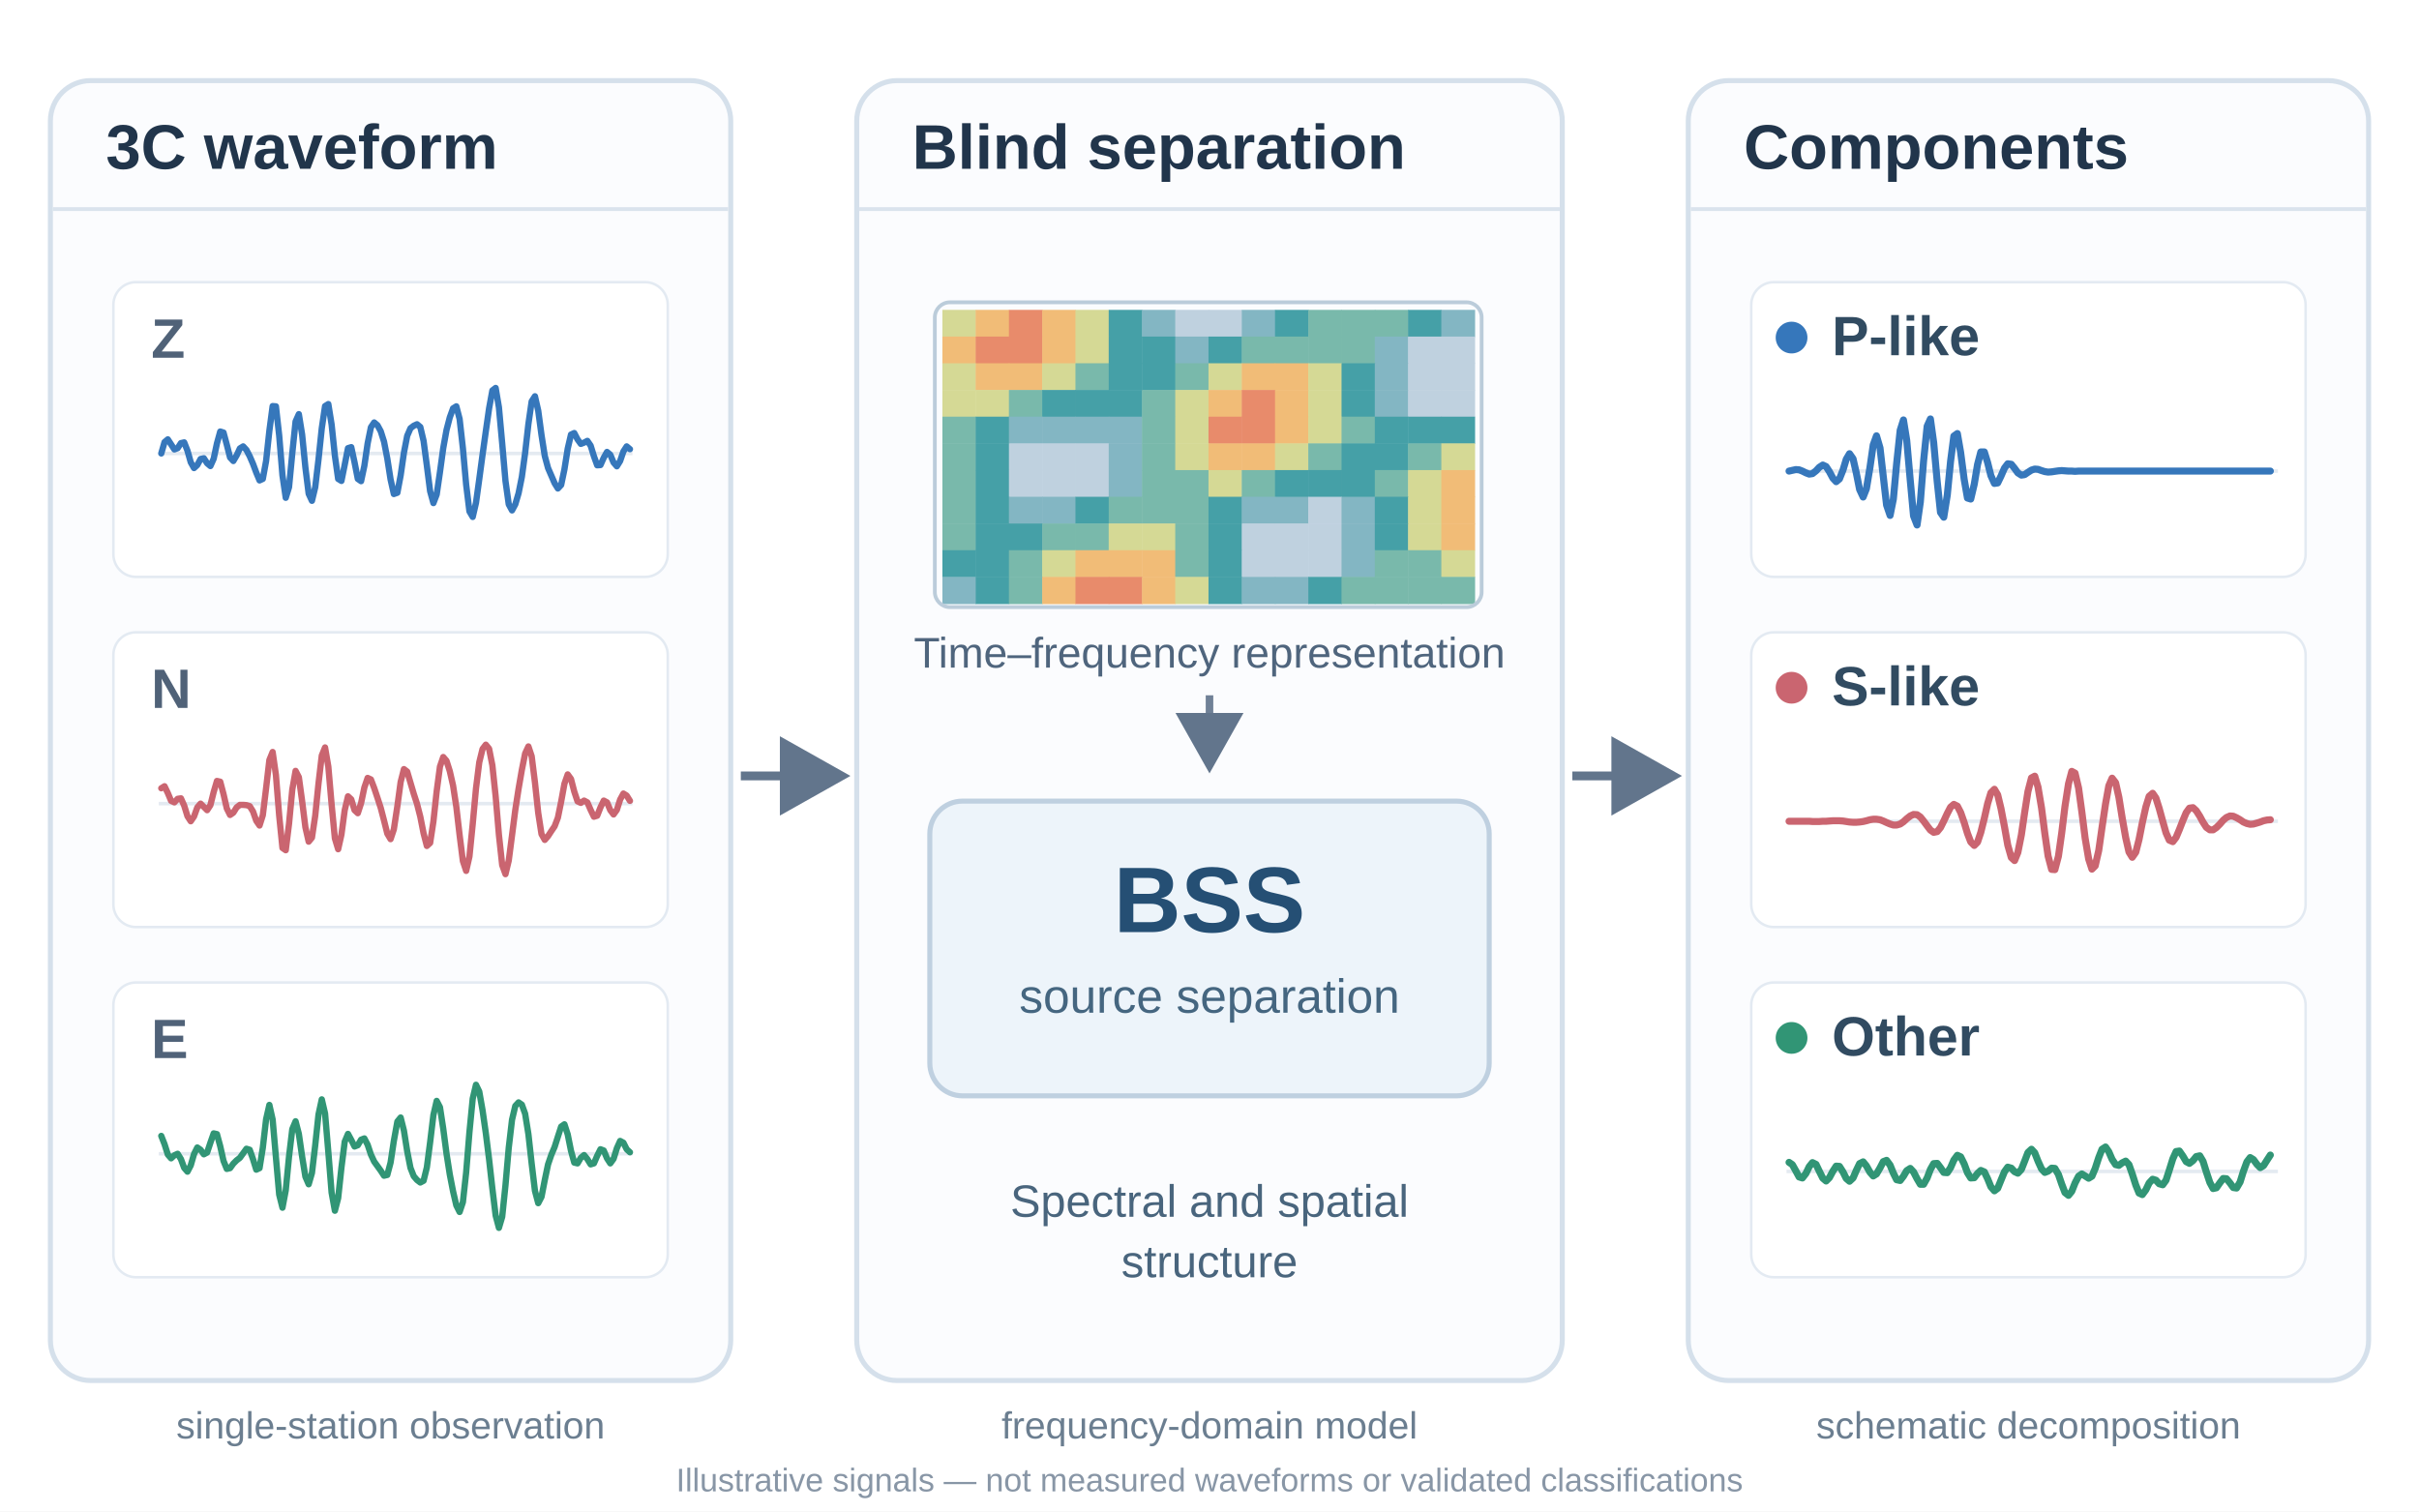
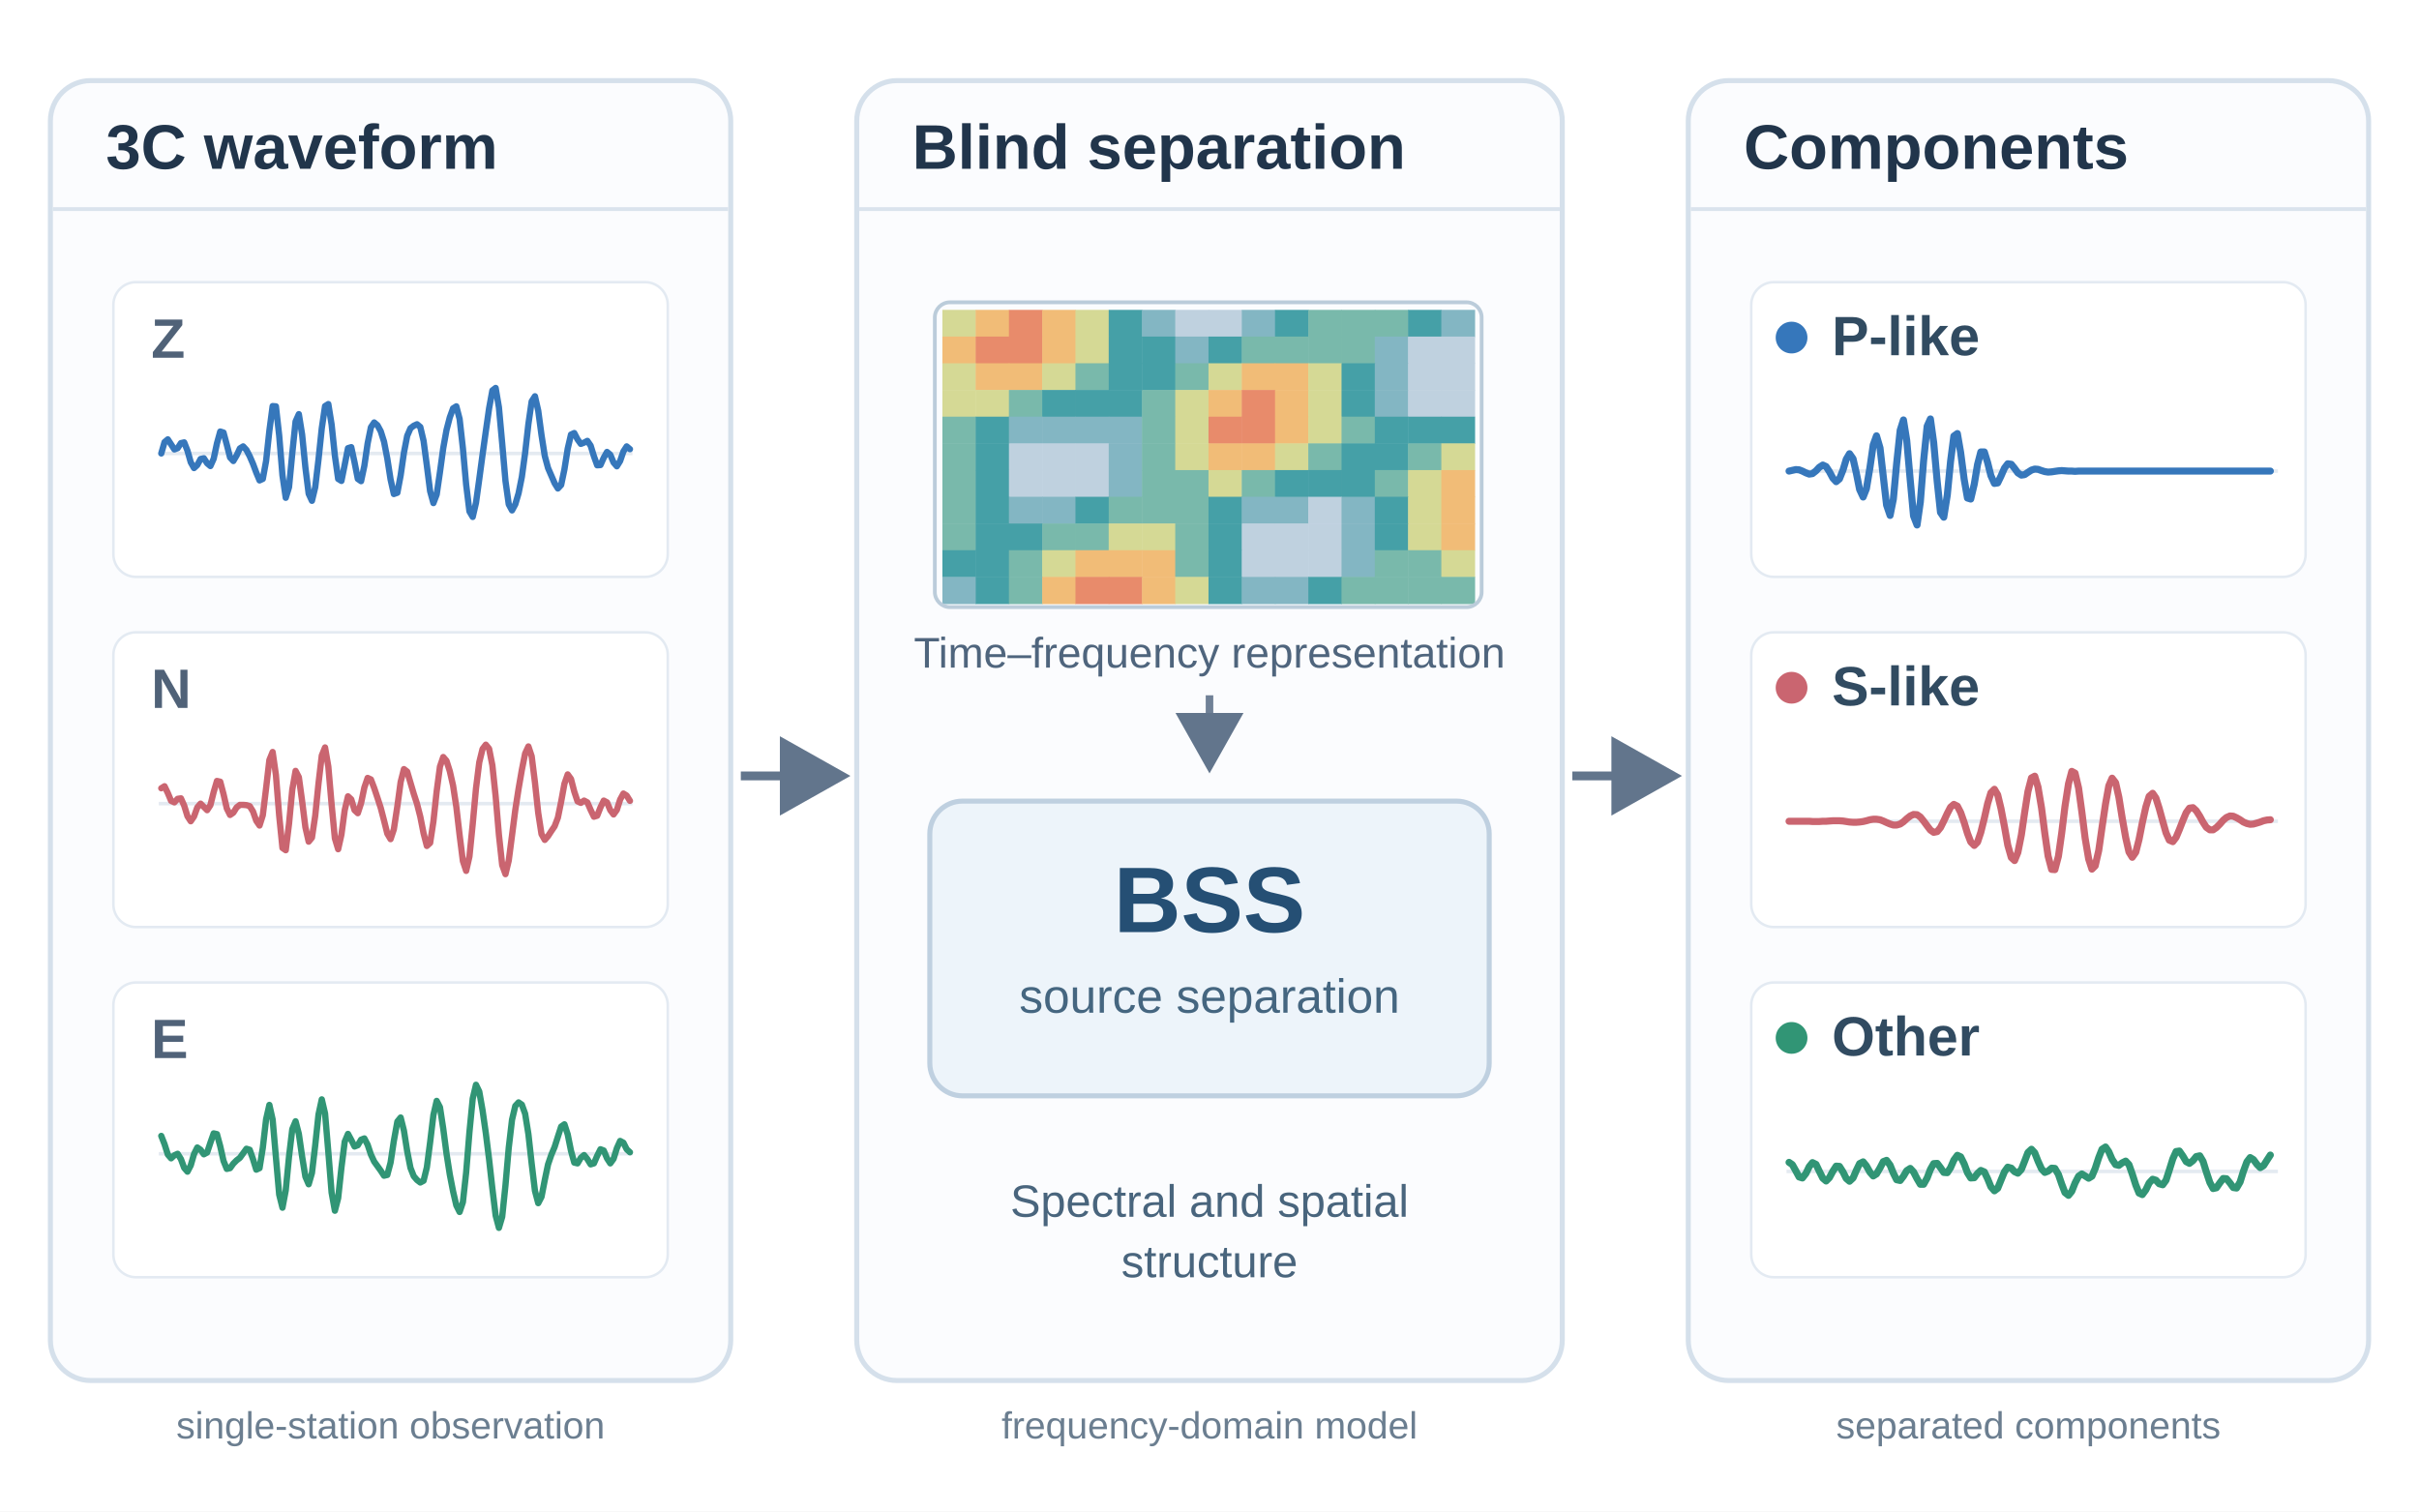
<svg xmlns="http://www.w3.org/2000/svg" width="960" height="600" viewBox="0 0 960 600" role="img" aria-labelledby="figure-title figure-description">
  <defs>
    <marker id="arr" markerWidth="9" markerHeight="9" refX="7" refY="4.5" orient="auto">
      <path d="M0 0 L8 4.5 L0 9 Z" fill="#62758c" />
    </marker>
  </defs>
  <rect width="960" height="600" fill="#fff" />
  <rect x="20" y="32" width="270" height="516" rx="16" fill="#fbfcfe" stroke="#d5e0eb" stroke-width="2" />
  <path d="M21 83 H289" stroke="#dae3ed" stroke-width="1.5" />
  <text x="42" y="67" font-size="25" font-weight="700" fill="#21354b" font-family="Arial, Helvetica, sans-serif">3C waveform</text>
  <text x="155" y="571" font-size="15" text-anchor="middle" fill="#6b7e90" font-family="Arial, Helvetica, sans-serif">single-station observation</text>
  <rect x="340" y="32" width="280" height="516" rx="16" fill="#fbfcfe" stroke="#d5e0eb" stroke-width="2" />
  <path d="M341 83 H619" stroke="#dae3ed" stroke-width="1.5" />
  <text x="362" y="67" font-size="25" font-weight="700" fill="#21354b" font-family="Arial, Helvetica, sans-serif">Blind separation</text>
  <text x="480" y="571" font-size="15" text-anchor="middle" fill="#6b7e90" font-family="Arial, Helvetica, sans-serif">frequency-domain model</text>
  <rect x="670" y="32" width="270" height="516" rx="16" fill="#fbfcfe" stroke="#d5e0eb" stroke-width="2" />
  <path d="M671 83 H939" stroke="#dae3ed" stroke-width="1.5" />
  <text x="692" y="67" font-size="25" font-weight="700" fill="#21354b" font-family="Arial, Helvetica, sans-serif">Components</text>
-   <text x="805" y="571" font-size="15" text-anchor="middle" fill="#6b7e90" font-family="Arial, Helvetica, sans-serif">schematic decomposition</text>
+   <text x="805" y="571" font-size="15" text-anchor="middle" fill="#6b7e90" font-family="Arial, Helvetica, sans-serif">separated components</text>
  <rect x="45" y="112" width="220" height="117" rx="9" fill="#fff" stroke="#e3eaf2" />
  <text x="60" y="142" font-size="22" font-weight="700" fill="#506278" font-family="Arial, Helvetica, sans-serif">Z</text>
  <path d="M63 180 H251" stroke="#e4eaf1" stroke-width="1.4" />
  <path d="M64.0 180.0 L65.3 175.5 L66.6 174.4 L67.9 176.4 L69.2 178.4 L70.5 177.9 L71.8 175.9 L73.1 175.6 L74.4 178.9 L75.7 183.5 L77.0 185.8 L78.3 184.6 L79.6 182.2 L80.9 181.9 L82.2 183.9 L83.5 185.0 L84.8 182.1 L86.1 176.0 L87.4 171.3 L88.7 171.7 L90.0 176.5 L91.3 181.6 L92.6 183.0 L93.9 180.8 L95.2 178.0 L96.5 177.2 L97.8 178.6 L99.1 181.1 L100.4 184.1 L101.7 187.6 L103.0 190.7 L104.3 190.1 L105.6 183.0 L106.9 171.0 L108.2 161.2 L109.5 161.3 L110.8 172.9 L112.1 188.7 L113.4 197.6 L114.7 193.4 L116.0 179.9 L117.3 167.3 L118.6 164.4 L119.9 172.5 L121.2 185.6 L122.5 196.0 L123.8 198.8 L125.1 193.4 L126.4 182.4 L127.7 170.0 L129.0 161.2 L130.3 160.4 L131.6 168.5 L132.9 180.9 L134.2 190.1 L135.5 190.9 L136.8 184.5 L138.1 177.9 L139.4 177.5 L140.7 183.5 L142.0 190.1 L143.3 191.0 L144.6 184.9 L145.9 176.0 L147.2 169.6 L148.5 167.7 L149.8 168.8 L151.1 171.2 L152.4 175.3 L153.7 182.0 L155.0 190.3 L156.3 196.1 L157.7 195.6 L159.0 188.7 L160.3 179.7 L161.6 173.0 L162.9 170.0 L164.2 169.0 L165.5 168.4 L166.8 169.5 L168.1 175.0 L169.4 184.8 L170.7 195.0 L172.0 199.7 L173.3 196.3 L174.6 187.4 L175.9 177.9 L177.2 170.7 L178.5 165.7 L179.8 162.1 L181.1 161.3 L182.4 166.3 L183.7 177.9 L185.0 192.4 L186.3 203.0 L187.6 205.2 L188.9 199.6 L190.2 190.2 L191.5 180.5 L192.8 171.2 L194.1 162.1 L195.4 155.0 L196.7 154.0 L198.0 161.7 L199.3 176.0 L200.6 190.9 L201.9 200.2 L203.2 202.6 L204.5 200.2 L205.8 195.8 L207.1 189.3 L208.4 179.8 L209.7 168.3 L211.0 159.3 L212.3 157.3 L213.6 163.0 L214.9 172.7 L216.2 181.0 L217.5 185.8 L218.8 188.8 L220.1 191.8 L221.4 193.9 L222.7 192.5 L224.0 186.3 L225.3 178.1 L226.6 172.5 L227.9 171.9 L229.2 174.4 L230.5 176.2 L231.8 175.7 L233.1 175.0 L234.4 176.9 L235.7 181.1 L237.0 184.7 L238.3 184.6 L239.6 181.7 L240.9 179.4 L242.2 180.5 L243.5 183.6 L244.8 185.1 L246.1 183.0 L247.4 179.2 L248.7 177.2 L250.0 178.3" fill="none" stroke="#3677bb" stroke-width="2.5" stroke-linejoin="round" stroke-linecap="round" />
  <rect x="45" y="251" width="220" height="117" rx="9" fill="#fff" stroke="#e3eaf2" />
  <text x="60" y="281" font-size="22" font-weight="700" fill="#506278" font-family="Arial, Helvetica, sans-serif">N</text>
  <path d="M63 319 H251" stroke="#e4eaf1" stroke-width="1.4" />
  <path d="M64.0 312.9 L65.3 312.1 L66.6 314.8 L67.9 317.9 L69.2 318.5 L70.5 317.1 L71.8 316.9 L73.1 319.8 L74.4 324.0 L75.7 326.0 L77.0 324.1 L78.3 320.5 L79.6 319.0 L80.9 320.3 L82.2 321.6 L83.5 319.6 L84.8 314.4 L86.1 310.0 L87.4 310.3 L88.7 315.2 L90.0 320.9 L91.3 323.5 L92.6 322.6 L93.9 320.5 L95.2 319.5 L96.5 319.5 L97.8 319.6 L99.1 320.0 L100.4 322.1 L101.7 325.8 L103.0 327.7 L104.3 323.6 L105.6 312.9 L106.9 301.7 L108.2 298.5 L109.5 307.6 L110.8 323.8 L112.1 336.6 L113.4 337.5 L114.7 327.0 L116.0 313.4 L117.3 306.0 L118.6 308.5 L119.9 318.0 L121.2 328.4 L122.5 334.1 L123.8 332.5 L125.1 323.8 L126.4 311.0 L127.7 299.9 L129.0 296.7 L130.3 304.3 L131.6 319.3 L132.9 332.8 L134.2 337.1 L135.5 331.3 L136.8 321.6 L138.1 316.1 L139.4 317.3 L140.7 321.6 L142.0 322.8 L143.3 318.8 L144.6 312.6 L145.9 308.8 L147.2 309.4 L148.5 312.8 L149.8 316.7 L151.1 320.7 L152.4 325.7 L153.7 330.9 L155.0 333.1 L156.3 329.2 L157.7 320.0 L159.0 310.4 L160.3 305.3 L161.6 306.3 L162.9 310.7 L164.2 315.1 L165.5 319.1 L166.8 324.2 L168.1 330.8 L169.4 335.8 L170.7 334.6 L172.0 326.1 L173.3 314.1 L174.6 304.3 L175.9 300.5 L177.2 302.0 L178.5 306.1 L179.8 311.8 L181.1 320.3 L182.4 331.5 L183.7 341.8 L185.0 345.7 L186.3 340.0 L187.6 327.1 L188.9 313.0 L190.2 302.6 L191.5 297.3 L192.8 295.6 L194.1 297.2 L195.4 303.8 L196.7 316.1 L198.0 331.4 L199.3 343.4 L200.6 347.0 L201.9 341.6 L203.2 331.6 L204.5 321.5 L205.8 313.1 L207.1 305.6 L208.4 299.1 L209.7 296.3 L211.0 300.2 L212.3 310.6 L213.6 322.7 L214.9 331.1 L216.2 333.4 L217.5 331.9 L218.8 329.9 L220.1 328.0 L221.4 324.6 L222.7 318.2 L224.0 311.1 L225.3 307.4 L226.6 309.2 L227.9 314.2 L229.2 318.1 L230.5 318.7 L231.8 317.8 L233.1 318.5 L234.4 321.5 L235.7 324.2 L237.0 323.8 L238.3 320.5 L239.6 317.8 L240.9 318.5 L242.2 321.6 L243.5 323.3 L244.8 321.5 L246.1 317.4 L247.4 315.0 L248.7 315.8 L250.0 317.9" fill="none" stroke="#ca6570" stroke-width="2.5" stroke-linejoin="round" stroke-linecap="round" />
  <rect x="45" y="390" width="220" height="117" rx="9" fill="#fff" stroke="#e3eaf2" />
  <text x="60" y="420" font-size="22" font-weight="700" fill="#506278" font-family="Arial, Helvetica, sans-serif">E</text>
  <path d="M63 458 H251" stroke="#e4eaf1" stroke-width="1.4" />
  <path d="M64.0 450.9 L65.3 454.2 L66.6 458.3 L67.9 459.8 L69.2 458.6 L70.5 458.0 L71.8 460.1 L73.1 463.6 L74.4 465.1 L75.7 462.6 L77.0 458.1 L78.3 455.5 L79.6 456.4 L80.9 458.2 L82.2 457.5 L83.5 453.6 L84.8 449.9 L86.1 450.2 L87.4 455.0 L88.7 460.8 L90.0 464.0 L91.3 463.7 L92.6 461.9 L93.9 460.6 L95.2 459.6 L96.5 457.8 L97.8 456.0 L99.1 456.4 L100.4 460.1 L101.7 464.3 L103.0 463.7 L104.3 455.6 L105.6 444.3 L106.9 438.6 L108.2 444.4 L109.5 459.4 L110.8 474.2 L112.1 479.4 L113.4 472.5 L114.7 459.1 L116.0 448.2 L117.3 445.1 L118.6 450.1 L119.9 459.1 L121.2 467.1 L122.5 470.1 L123.8 465.6 L125.1 454.6 L126.4 442.4 L127.7 436.4 L129.0 442.0 L130.3 457.3 L131.6 473.4 L132.9 480.6 L134.2 475.6 L135.5 463.5 L136.8 453.2 L138.1 450.1 L139.4 452.5 L140.7 455.1 L142.0 454.6 L143.3 452.4 L144.6 451.9 L145.9 454.4 L147.2 458.3 L148.5 461.1 L149.8 462.9 L151.1 464.7 L152.4 466.7 L153.7 466.4 L155.0 461.5 L156.3 452.9 L157.7 445.2 L159.0 443.6 L160.3 448.8 L161.6 457.0 L162.9 463.6 L164.2 466.9 L165.5 468.4 L166.8 469.4 L168.1 468.7 L169.4 463.4 L170.7 453.4 L172.0 442.6 L173.3 437.0 L174.6 439.5 L175.9 448.0 L177.2 457.9 L178.5 466.2 L179.8 472.9 L181.1 478.5 L182.4 481.1 L183.7 477.2 L185.0 465.4 L186.3 449.4 L187.6 436.1 L188.9 430.6 L190.2 433.3 L191.5 440.7 L192.8 449.8 L194.1 460.2 L195.4 471.8 L196.7 482.5 L198.0 487.4 L199.3 483.0 L200.6 470.5 L201.9 455.6 L203.2 444.5 L204.5 439.0 L205.8 437.6 L207.1 438.5 L208.4 442.1 L209.7 450.2 L211.0 461.9 L212.3 472.7 L213.6 477.6 L214.9 475.1 L216.2 468.4 L217.5 462.2 L218.8 458.4 L220.1 455.3 L221.4 451.2 L222.7 447.2 L224.0 446.3 L225.3 450.3 L226.6 456.8 L227.9 461.5 L229.2 461.8 L230.5 459.6 L231.8 458.5 L233.1 460.1 L234.4 462.2 L235.7 461.8 L237.0 458.8 L238.3 456.2 L239.6 456.7 L240.9 459.8 L242.2 461.8 L243.5 460.0 L244.8 455.8 L246.1 452.9 L247.4 453.6 L248.7 456.2 L250.0 457.4" fill="none" stroke="#319575" stroke-width="2.5" stroke-linejoin="round" stroke-linecap="round" />
  <rect x="374" y="123" width="13.4" height="10.8" fill="#d5d995" />
  <rect x="387.2" y="123" width="13.4" height="10.8" fill="#f1bc77" />
  <rect x="400.4" y="123" width="13.4" height="10.8" fill="#e88b6b" />
  <rect x="413.6" y="123" width="13.4" height="10.8" fill="#f1bc77" />
  <rect x="426.8" y="123" width="13.4" height="10.8" fill="#d5d995" />
  <rect x="440" y="123" width="13.4" height="10.8" fill="#45a0a7" />
  <rect x="453.2" y="123" width="13.4" height="10.8" fill="#83b6c3" />
  <rect x="466.4" y="123" width="13.4" height="10.8" fill="#bfd1df" />
  <rect x="479.6" y="123" width="13.4" height="10.8" fill="#bfd1df" />
  <rect x="492.8" y="123" width="13.4" height="10.8" fill="#83b6c3" />
  <rect x="506" y="123" width="13.4" height="10.8" fill="#45a0a7" />
  <rect x="519.2" y="123" width="13.4" height="10.8" fill="#79b9ab" />
  <rect x="532.4" y="123" width="13.4" height="10.8" fill="#79b9ab" />
  <rect x="545.6" y="123" width="13.4" height="10.8" fill="#79b9ab" />
  <rect x="558.8" y="123" width="13.4" height="10.8" fill="#45a0a7" />
  <rect x="572" y="123" width="13.4" height="10.8" fill="#83b6c3" />
  <rect x="374" y="133.6" width="13.4" height="10.8" fill="#f1bc77" />
  <rect x="387.2" y="133.6" width="13.4" height="10.8" fill="#e88b6b" />
  <rect x="400.4" y="133.6" width="13.4" height="10.8" fill="#e88b6b" />
  <rect x="413.6" y="133.6" width="13.4" height="10.8" fill="#f1bc77" />
  <rect x="426.8" y="133.6" width="13.4" height="10.8" fill="#d5d995" />
  <rect x="440" y="133.6" width="13.4" height="10.8" fill="#45a0a7" />
  <rect x="453.2" y="133.6" width="13.4" height="10.8" fill="#45a0a7" />
  <rect x="466.4" y="133.6" width="13.4" height="10.8" fill="#83b6c3" />
  <rect x="479.6" y="133.6" width="13.4" height="10.8" fill="#45a0a7" />
  <rect x="492.8" y="133.6" width="13.4" height="10.8" fill="#79b9ab" />
  <rect x="506" y="133.6" width="13.4" height="10.8" fill="#79b9ab" />
  <rect x="519.2" y="133.6" width="13.4" height="10.8" fill="#79b9ab" />
  <rect x="532.4" y="133.6" width="13.4" height="10.8" fill="#79b9ab" />
  <rect x="545.6" y="133.6" width="13.4" height="10.8" fill="#83b6c3" />
  <rect x="558.8" y="133.6" width="13.4" height="10.8" fill="#bfd1df" />
  <rect x="572" y="133.6" width="13.4" height="10.8" fill="#bfd1df" />
  <rect x="374" y="144.2" width="13.4" height="10.8" fill="#d5d995" />
  <rect x="387.2" y="144.2" width="13.4" height="10.8" fill="#f1bc77" />
  <rect x="400.4" y="144.2" width="13.4" height="10.8" fill="#f1bc77" />
  <rect x="413.6" y="144.2" width="13.4" height="10.8" fill="#d5d995" />
  <rect x="426.8" y="144.2" width="13.4" height="10.8" fill="#79b9ab" />
  <rect x="440" y="144.2" width="13.4" height="10.8" fill="#45a0a7" />
  <rect x="453.2" y="144.2" width="13.4" height="10.8" fill="#45a0a7" />
  <rect x="466.4" y="144.2" width="13.4" height="10.8" fill="#79b9ab" />
  <rect x="479.6" y="144.2" width="13.4" height="10.8" fill="#d5d995" />
  <rect x="492.8" y="144.2" width="13.4" height="10.8" fill="#f1bc77" />
  <rect x="506" y="144.2" width="13.4" height="10.8" fill="#f1bc77" />
  <rect x="519.2" y="144.2" width="13.4" height="10.8" fill="#d5d995" />
  <rect x="532.4" y="144.2" width="13.4" height="10.8" fill="#45a0a7" />
  <rect x="545.6" y="144.2" width="13.4" height="10.8" fill="#83b6c3" />
  <rect x="558.8" y="144.2" width="13.4" height="10.8" fill="#bfd1df" />
  <rect x="572" y="144.2" width="13.4" height="10.8" fill="#bfd1df" />
  <rect x="374" y="154.8" width="13.4" height="10.8" fill="#d5d995" />
  <rect x="387.2" y="154.8" width="13.4" height="10.8" fill="#d5d995" />
  <rect x="400.4" y="154.8" width="13.4" height="10.8" fill="#79b9ab" />
  <rect x="413.6" y="154.8" width="13.4" height="10.8" fill="#45a0a7" />
  <rect x="426.8" y="154.8" width="13.4" height="10.8" fill="#45a0a7" />
  <rect x="440" y="154.8" width="13.4" height="10.8" fill="#45a0a7" />
  <rect x="453.2" y="154.8" width="13.4" height="10.8" fill="#79b9ab" />
  <rect x="466.4" y="154.8" width="13.4" height="10.8" fill="#d5d995" />
  <rect x="479.6" y="154.8" width="13.4" height="10.8" fill="#f1bc77" />
  <rect x="492.8" y="154.8" width="13.4" height="10.8" fill="#e88b6b" />
  <rect x="506" y="154.8" width="13.4" height="10.8" fill="#f1bc77" />
  <rect x="519.2" y="154.8" width="13.4" height="10.8" fill="#d5d995" />
  <rect x="532.4" y="154.8" width="13.4" height="10.8" fill="#45a0a7" />
  <rect x="545.6" y="154.8" width="13.4" height="10.8" fill="#83b6c3" />
  <rect x="558.8" y="154.8" width="13.4" height="10.8" fill="#bfd1df" />
  <rect x="572" y="154.8" width="13.4" height="10.8" fill="#bfd1df" />
  <rect x="374" y="165.4" width="13.4" height="10.8" fill="#79b9ab" />
  <rect x="387.2" y="165.4" width="13.4" height="10.8" fill="#45a0a7" />
  <rect x="400.4" y="165.4" width="13.4" height="10.8" fill="#83b6c3" />
  <rect x="413.6" y="165.4" width="13.4" height="10.8" fill="#83b6c3" />
  <rect x="426.8" y="165.4" width="13.4" height="10.8" fill="#83b6c3" />
  <rect x="440" y="165.4" width="13.4" height="10.8" fill="#83b6c3" />
  <rect x="453.2" y="165.4" width="13.4" height="10.8" fill="#79b9ab" />
  <rect x="466.4" y="165.4" width="13.4" height="10.8" fill="#d5d995" />
  <rect x="479.6" y="165.4" width="13.4" height="10.8" fill="#e88b6b" />
  <rect x="492.8" y="165.4" width="13.4" height="10.8" fill="#e88b6b" />
  <rect x="506" y="165.4" width="13.4" height="10.8" fill="#f1bc77" />
  <rect x="519.2" y="165.4" width="13.4" height="10.8" fill="#d5d995" />
  <rect x="532.4" y="165.4" width="13.4" height="10.8" fill="#79b9ab" />
  <rect x="545.6" y="165.4" width="13.4" height="10.8" fill="#45a0a7" />
  <rect x="558.8" y="165.4" width="13.4" height="10.8" fill="#45a0a7" />
  <rect x="572" y="165.4" width="13.4" height="10.8" fill="#45a0a7" />
  <rect x="374" y="176" width="13.4" height="10.8" fill="#79b9ab" />
  <rect x="387.2" y="176" width="13.4" height="10.8" fill="#45a0a7" />
  <rect x="400.4" y="176" width="13.4" height="10.8" fill="#bfd1df" />
  <rect x="413.6" y="176" width="13.4" height="10.8" fill="#bfd1df" />
  <rect x="426.8" y="176" width="13.4" height="10.8" fill="#bfd1df" />
  <rect x="440" y="176" width="13.4" height="10.8" fill="#83b6c3" />
  <rect x="453.2" y="176" width="13.4" height="10.8" fill="#79b9ab" />
  <rect x="466.4" y="176" width="13.4" height="10.8" fill="#d5d995" />
  <rect x="479.6" y="176" width="13.4" height="10.8" fill="#f1bc77" />
  <rect x="492.8" y="176" width="13.4" height="10.8" fill="#f1bc77" />
  <rect x="506" y="176" width="13.4" height="10.8" fill="#d5d995" />
  <rect x="519.2" y="176" width="13.4" height="10.8" fill="#79b9ab" />
  <rect x="532.4" y="176" width="13.4" height="10.8" fill="#45a0a7" />
  <rect x="545.6" y="176" width="13.4" height="10.8" fill="#45a0a7" />
  <rect x="558.8" y="176" width="13.4" height="10.8" fill="#79b9ab" />
  <rect x="572" y="176" width="13.4" height="10.8" fill="#d5d995" />
  <rect x="374" y="186.6" width="13.4" height="10.8" fill="#79b9ab" />
  <rect x="387.2" y="186.6" width="13.4" height="10.8" fill="#45a0a7" />
  <rect x="400.4" y="186.6" width="13.4" height="10.8" fill="#bfd1df" />
  <rect x="413.6" y="186.6" width="13.4" height="10.8" fill="#bfd1df" />
  <rect x="426.8" y="186.6" width="13.4" height="10.8" fill="#bfd1df" />
  <rect x="440" y="186.6" width="13.4" height="10.8" fill="#83b6c3" />
  <rect x="453.2" y="186.6" width="13.4" height="10.8" fill="#79b9ab" />
  <rect x="466.4" y="186.6" width="13.4" height="10.8" fill="#79b9ab" />
  <rect x="479.6" y="186.6" width="13.4" height="10.8" fill="#d5d995" />
  <rect x="492.8" y="186.6" width="13.4" height="10.8" fill="#79b9ab" />
  <rect x="506" y="186.6" width="13.4" height="10.8" fill="#45a0a7" />
  <rect x="519.2" y="186.6" width="13.4" height="10.8" fill="#45a0a7" />
  <rect x="532.4" y="186.6" width="13.4" height="10.8" fill="#45a0a7" />
  <rect x="545.6" y="186.6" width="13.4" height="10.8" fill="#79b9ab" />
  <rect x="558.8" y="186.6" width="13.4" height="10.8" fill="#d5d995" />
  <rect x="572" y="186.6" width="13.4" height="10.8" fill="#f1bc77" />
  <rect x="374" y="197.2" width="13.4" height="10.8" fill="#79b9ab" />
  <rect x="387.2" y="197.2" width="13.4" height="10.8" fill="#45a0a7" />
  <rect x="400.4" y="197.2" width="13.4" height="10.8" fill="#83b6c3" />
  <rect x="413.6" y="197.2" width="13.4" height="10.8" fill="#83b6c3" />
  <rect x="426.8" y="197.2" width="13.4" height="10.8" fill="#45a0a7" />
  <rect x="440" y="197.2" width="13.4" height="10.8" fill="#79b9ab" />
  <rect x="453.2" y="197.2" width="13.4" height="10.8" fill="#79b9ab" />
  <rect x="466.4" y="197.2" width="13.4" height="10.8" fill="#79b9ab" />
  <rect x="479.6" y="197.2" width="13.4" height="10.8" fill="#45a0a7" />
  <rect x="492.8" y="197.2" width="13.4" height="10.8" fill="#83b6c3" />
  <rect x="506" y="197.2" width="13.4" height="10.8" fill="#83b6c3" />
  <rect x="519.2" y="197.2" width="13.4" height="10.8" fill="#bfd1df" />
  <rect x="532.4" y="197.2" width="13.4" height="10.8" fill="#83b6c3" />
  <rect x="545.6" y="197.2" width="13.4" height="10.8" fill="#45a0a7" />
  <rect x="558.8" y="197.2" width="13.4" height="10.8" fill="#d5d995" />
  <rect x="572" y="197.2" width="13.4" height="10.8" fill="#f1bc77" />
  <rect x="374" y="207.8" width="13.4" height="10.8" fill="#79b9ab" />
  <rect x="387.2" y="207.8" width="13.4" height="10.8" fill="#45a0a7" />
  <rect x="400.4" y="207.8" width="13.4" height="10.8" fill="#45a0a7" />
  <rect x="413.6" y="207.8" width="13.4" height="10.8" fill="#79b9ab" />
  <rect x="426.8" y="207.8" width="13.4" height="10.8" fill="#79b9ab" />
  <rect x="440" y="207.8" width="13.4" height="10.8" fill="#d5d995" />
  <rect x="453.2" y="207.8" width="13.4" height="10.8" fill="#d5d995" />
  <rect x="466.4" y="207.8" width="13.4" height="10.8" fill="#79b9ab" />
  <rect x="479.6" y="207.8" width="13.4" height="10.8" fill="#45a0a7" />
  <rect x="492.8" y="207.8" width="13.4" height="10.8" fill="#bfd1df" />
  <rect x="506" y="207.8" width="13.4" height="10.8" fill="#bfd1df" />
  <rect x="519.2" y="207.8" width="13.4" height="10.8" fill="#bfd1df" />
  <rect x="532.4" y="207.8" width="13.4" height="10.8" fill="#83b6c3" />
  <rect x="545.6" y="207.8" width="13.4" height="10.8" fill="#45a0a7" />
  <rect x="558.8" y="207.8" width="13.4" height="10.8" fill="#d5d995" />
  <rect x="572" y="207.8" width="13.4" height="10.8" fill="#f1bc77" />
  <rect x="374" y="218.4" width="13.4" height="10.8" fill="#45a0a7" />
  <rect x="387.2" y="218.4" width="13.4" height="10.8" fill="#45a0a7" />
  <rect x="400.4" y="218.4" width="13.4" height="10.8" fill="#79b9ab" />
  <rect x="413.6" y="218.4" width="13.4" height="10.8" fill="#d5d995" />
  <rect x="426.8" y="218.4" width="13.4" height="10.8" fill="#f1bc77" />
  <rect x="440" y="218.4" width="13.4" height="10.8" fill="#f1bc77" />
  <rect x="453.2" y="218.4" width="13.4" height="10.8" fill="#f1bc77" />
  <rect x="466.4" y="218.4" width="13.4" height="10.8" fill="#79b9ab" />
  <rect x="479.6" y="218.4" width="13.4" height="10.8" fill="#45a0a7" />
  <rect x="492.8" y="218.4" width="13.4" height="10.8" fill="#bfd1df" />
  <rect x="506" y="218.4" width="13.4" height="10.8" fill="#bfd1df" />
  <rect x="519.2" y="218.4" width="13.4" height="10.8" fill="#bfd1df" />
  <rect x="532.4" y="218.4" width="13.4" height="10.8" fill="#83b6c3" />
  <rect x="545.6" y="218.4" width="13.4" height="10.8" fill="#79b9ab" />
  <rect x="558.8" y="218.4" width="13.4" height="10.8" fill="#79b9ab" />
  <rect x="572" y="218.4" width="13.4" height="10.8" fill="#d5d995" />
  <rect x="374" y="229" width="13.4" height="10.8" fill="#83b6c3" />
  <rect x="387.2" y="229" width="13.4" height="10.8" fill="#45a0a7" />
  <rect x="400.4" y="229" width="13.4" height="10.8" fill="#79b9ab" />
  <rect x="413.6" y="229" width="13.4" height="10.8" fill="#f1bc77" />
  <rect x="426.8" y="229" width="13.4" height="10.8" fill="#e88b6b" />
  <rect x="440" y="229" width="13.4" height="10.8" fill="#e88b6b" />
  <rect x="453.2" y="229" width="13.4" height="10.8" fill="#f1bc77" />
  <rect x="466.4" y="229" width="13.4" height="10.8" fill="#d5d995" />
  <rect x="479.6" y="229" width="13.4" height="10.8" fill="#45a0a7" />
  <rect x="492.8" y="229" width="13.4" height="10.8" fill="#83b6c3" />
  <rect x="506" y="229" width="13.4" height="10.8" fill="#83b6c3" />
  <rect x="519.2" y="229" width="13.4" height="10.8" fill="#45a0a7" />
  <rect x="532.4" y="229" width="13.4" height="10.8" fill="#79b9ab" />
  <rect x="545.6" y="229" width="13.4" height="10.8" fill="#79b9ab" />
  <rect x="558.8" y="229" width="13.4" height="10.8" fill="#79b9ab" />
  <rect x="572" y="229" width="13.4" height="10.8" fill="#79b9ab" />
  <rect x="371" y="120" width="217" height="121" fill="none" rx="6" stroke="#bbccda" stroke-width="1.5" />
  <text x="480" y="265" font-size="17" text-anchor="middle" fill="#4f657d" font-family="Arial, Helvetica, sans-serif">Time–frequency representation</text>
  <path d="M480 276 V304" stroke="#708197" stroke-width="3" marker-end="url(#arr)" />
  <rect x="369" y="318" width="222" height="117" rx="13" fill="#edf4fa" stroke="#bfd0e0" stroke-width="2" />
  <text x="480" y="370" font-size="37" text-anchor="middle" font-weight="700" fill="#254f74" font-family="Arial, Helvetica, sans-serif">BSS</text>
  <text x="480" y="402" font-size="19" text-anchor="middle" fill="#456680" font-family="Arial, Helvetica, sans-serif">source separation</text>
  <text x="480" y="483" font-size="18" text-anchor="middle" fill="#49657d" font-family="Arial, Helvetica, sans-serif">Spectral and spatial</text>
  <text x="480" y="507" font-size="18" text-anchor="middle" fill="#49657d" font-family="Arial, Helvetica, sans-serif">structure</text>
  <rect x="695" y="112" width="220" height="117" rx="9" fill="#fff" stroke="#e3eaf2" />
  <circle cx="711" cy="134" r="6.3" fill="#3677bb" />
  <text x="727" y="141" font-size="22" font-weight="700" fill="#314b61" font-family="Arial, Helvetica, sans-serif">P-like</text>
  <path d="M709 187 H904" stroke="#e4eaf1" stroke-width="1.4" />
  <path d="M710.0 187.0 L711.3 186.7 L712.7 186.4 L714.0 186.5 L715.3 187.0 L716.7 187.7 L718.0 188.2 L719.3 188.0 L720.7 186.9 L722.0 185.5 L723.4 184.6 L724.7 185.2 L726.0 187.2 L727.4 189.8 L728.7 191.2 L730.0 190.1 L731.4 186.6 L732.7 182.3 L734.0 180.1 L735.4 182.1 L736.7 187.8 L738.0 194.3 L739.4 197.3 L740.7 194.0 L742.1 185.6 L743.4 176.6 L744.7 173.0 L746.1 177.8 L747.4 189.2 L748.7 200.5 L750.1 204.6 L751.4 198.1 L752.7 184.0 L754.1 170.8 L755.4 166.7 L756.7 174.8 L758.1 190.7 L759.4 204.8 L760.8 208.4 L762.1 199.3 L763.4 182.9 L764.8 169.2 L766.1 166.3 L767.4 175.7 L768.8 191.2 L770.1 203.4 L771.4 205.3 L772.8 196.5 L774.1 183.1 L775.4 173.1 L776.8 172.1 L778.1 179.6 L779.5 190.3 L780.8 197.7 L782.1 198.1 L783.5 192.2 L784.8 184.4 L786.1 179.4 L787.5 179.4 L788.8 183.6 L790.1 188.8 L791.5 191.9 L792.8 191.7 L794.1 189.0 L795.5 185.8 L796.8 184.1 L798.2 184.3 L799.5 185.9 L800.8 187.7 L802.2 188.6 L803.5 188.4 L804.8 187.5 L806.2 186.6 L807.5 186.2 L808.8 186.3 L810.2 186.8 L811.5 187.2 L812.8 187.4 L814.2 187.3 L815.5 187.1 L816.9 186.9 L818.2 186.8 L819.5 186.9 L820.9 187.0 L822.2 187.0 L823.5 187.1 L824.9 187.0 L826.2 187.0 L827.5 187.0 L828.9 187.0 L830.2 187.0 L831.5 187.0 L832.9 187.0 L834.2 187.0 L835.6 187.0 L836.9 187.0 L838.2 187.0 L839.6 187.0 L840.9 187.0 L842.2 187.0 L843.6 187.0 L844.9 187.0 L846.2 187.0 L847.6 187.0 L848.9 187.0 L850.2 187.0 L851.6 187.0 L852.9 187.0 L854.3 187.0 L855.6 187.0 L856.9 187.0 L858.3 187.0 L859.6 187.0 L860.9 187.0 L862.3 187.0 L863.6 187.0 L864.9 187.0 L866.3 187.0 L867.6 187.0 L868.9 187.0 L870.3 187.0 L871.6 187.0 L873.0 187.0 L874.3 187.0 L875.6 187.0 L877.0 187.0 L878.3 187.0 L879.6 187.0 L881.0 187.0 L882.3 187.0 L883.6 187.0 L885.0 187.0 L886.3 187.0 L887.6 187.0 L889.0 187.0 L890.3 187.0 L891.7 187.0 L893.0 187.0 L894.3 187.0 L895.7 187.0 L897.0 187.0 L898.3 187.0 L899.7 187.0 L901.0 187.0" fill="none" stroke="#3677bb" stroke-width="2.8" stroke-linejoin="round" stroke-linecap="round" />
  <rect x="695" y="251" width="220" height="117" rx="9" fill="#fff" stroke="#e3eaf2" />
  <circle cx="711" cy="273" r="6.3" fill="#ca6570" />
  <text x="727" y="280" font-size="22" font-weight="700" fill="#314b61" font-family="Arial, Helvetica, sans-serif">S-like</text>
  <path d="M709 326 H904" stroke="#e4eaf1" stroke-width="1.4" />
  <path d="M710.0 326.0 L711.3 326.0 L712.7 326.0 L714.0 326.0 L715.3 326.0 L716.7 326.0 L718.0 326.0 L719.3 326.1 L720.7 326.1 L722.0 326.1 L723.4 326.0 L724.7 326.0 L726.0 325.9 L727.4 325.8 L728.7 325.8 L730.0 325.8 L731.4 325.9 L732.7 326.1 L734.0 326.3 L735.4 326.4 L736.7 326.4 L738.0 326.3 L739.4 326.1 L740.7 325.8 L742.1 325.4 L743.4 325.2 L744.7 325.2 L746.1 325.4 L747.4 325.9 L748.7 326.5 L750.1 327.1 L751.4 327.5 L752.7 327.5 L754.1 327.1 L755.4 326.2 L756.7 325.0 L758.1 323.9 L759.4 323.3 L760.8 323.4 L762.1 324.3 L763.4 325.9 L764.8 327.8 L766.1 329.5 L767.4 330.4 L768.8 330.1 L770.1 328.5 L771.4 325.9 L772.8 322.9 L774.1 320.4 L775.4 319.3 L776.8 320.0 L778.1 322.5 L779.5 326.5 L780.8 330.8 L782.1 334.2 L783.5 335.6 L784.8 334.3 L786.1 330.4 L787.5 324.8 L788.8 319.0 L790.1 314.7 L791.5 313.3 L792.8 315.5 L794.1 320.9 L795.5 328.2 L796.8 335.5 L798.2 340.4 L799.5 341.6 L800.8 338.4 L802.2 331.4 L803.5 322.5 L804.8 314.2 L806.2 308.8 L807.5 308.1 L808.8 312.4 L810.2 320.7 L811.5 330.8 L812.8 339.8 L814.2 345.1 L815.5 345.2 L816.9 339.9 L818.2 330.7 L819.5 320.1 L820.9 311.1 L822.2 306.2 L823.5 306.9 L824.9 312.8 L826.2 322.3 L827.5 332.7 L828.9 341.0 L830.2 345.0 L831.5 343.7 L832.9 337.6 L834.2 328.5 L835.6 319.1 L836.9 311.9 L838.2 308.9 L839.6 310.7 L840.9 316.5 L842.2 324.6 L843.6 332.5 L844.9 338.2 L846.2 340.3 L847.6 338.3 L848.9 333.2 L850.2 326.6 L851.6 320.3 L852.9 316.1 L854.3 314.9 L855.6 316.8 L856.9 320.9 L858.3 326.0 L859.6 330.6 L860.9 333.5 L862.3 334.1 L863.6 332.4 L864.9 329.3 L866.3 325.7 L867.6 322.6 L868.9 320.8 L870.3 320.6 L871.6 321.8 L873.0 324.0 L874.3 326.4 L875.6 328.4 L877.0 329.4 L878.3 329.4 L879.6 328.5 L881.0 327.1 L882.3 325.6 L883.6 324.5 L885.0 323.9 L886.3 324.0 L887.6 324.6 L889.0 325.4 L890.3 326.3 L891.7 326.9 L893.0 327.2 L894.3 327.1 L895.7 326.7 L897.0 326.3 L898.3 325.8 L899.7 325.5 L901.0 325.4" fill="none" stroke="#ca6570" stroke-width="2.8" stroke-linejoin="round" stroke-linecap="round" />
  <rect x="695" y="390" width="220" height="117" rx="9" fill="#fff" stroke="#e3eaf2" />
  <circle cx="711" cy="412" r="6.3" fill="#319575" />
  <text x="727" y="419" font-size="22" font-weight="700" fill="#314b61" font-family="Arial, Helvetica, sans-serif">Other</text>
  <path d="M709 465 H904" stroke="#e4eaf1" stroke-width="1.4" />
  <path d="M710.0 461.4 L711.3 462.3 L712.7 464.8 L714.0 467.2 L715.3 467.6 L716.7 465.8 L718.0 463.1 L719.3 461.5 L720.7 462.2 L722.0 464.9 L723.4 467.7 L724.7 468.8 L726.0 467.5 L727.4 464.9 L728.7 462.9 L730.0 463.0 L731.4 465.2 L732.7 467.8 L734.0 468.9 L735.4 467.6 L736.7 464.6 L738.0 461.9 L739.4 461.2 L740.7 462.8 L742.1 465.3 L743.4 466.8 L744.7 466.0 L746.1 463.6 L747.4 461.1 L748.7 460.6 L750.1 462.5 L751.4 465.7 L752.7 468.3 L754.1 468.6 L755.4 466.9 L756.7 464.7 L758.1 463.8 L759.4 465.2 L760.8 467.9 L762.1 470.1 L763.4 470.1 L764.8 467.6 L766.1 464.2 L767.4 461.9 L768.8 461.8 L770.1 463.5 L771.4 465.4 L772.8 465.5 L774.1 463.5 L775.4 460.5 L776.8 458.6 L778.1 459.2 L779.5 462.0 L780.8 465.5 L782.1 467.6 L783.5 467.5 L784.8 465.8 L786.1 464.6 L787.5 465.2 L788.8 467.9 L790.1 471.1 L791.5 472.7 L792.8 471.7 L794.1 468.5 L795.5 465.1 L796.8 463.3 L798.2 463.7 L799.5 465.1 L800.8 465.7 L802.2 464.2 L803.5 460.9 L804.8 457.5 L806.2 456.2 L807.5 457.6 L808.8 460.9 L810.2 464.0 L811.5 465.4 L812.8 464.9 L814.2 463.7 L815.5 463.8 L816.9 466.2 L818.2 470.0 L819.5 473.4 L820.9 474.5 L822.2 472.9 L823.5 469.6 L824.9 466.9 L826.2 466.0 L827.5 466.8 L828.9 467.7 L830.2 466.9 L831.5 463.8 L832.9 459.5 L834.2 456.2 L835.6 455.3 L836.9 457.2 L838.2 460.2 L839.6 462.3 L840.9 462.6 L842.2 461.6 L843.6 460.9 L844.9 462.3 L846.2 466.0 L847.6 470.4 L848.9 473.6 L850.2 474.2 L851.6 472.3 L852.9 469.6 L854.3 468.1 L855.6 468.5 L856.9 469.9 L858.3 470.3 L859.6 468.5 L860.9 464.5 L862.3 460.0 L863.6 457.1 L864.9 456.9 L866.3 458.9 L867.6 461.1 L868.9 461.8 L870.3 460.7 L871.6 459.1 L873.0 458.8 L874.3 461.0 L875.6 465.2 L877.0 469.4 L878.3 471.8 L879.6 471.5 L881.0 469.5 L882.3 467.8 L883.6 467.9 L885.0 469.6 L886.3 471.4 L887.6 471.6 L889.0 469.2 L890.3 465.0 L891.7 461.2 L893.0 459.5 L894.3 460.3 L895.7 462.2 L897.0 463.5 L898.3 462.7 L899.7 460.5 L901.0 458.5" fill="none" stroke="#319575" stroke-width="2.8" stroke-linejoin="round" stroke-linecap="round" />
  <path d="M294 308 H334" stroke="#62758c" stroke-width="3.5" fill="none" marker-end="url(#arr)" />
  <path d="M624 308 H664" stroke="#62758c" stroke-width="3.5" fill="none" marker-end="url(#arr)" />
-   <text x="480" y="592" font-size="13" fill="#8896a6" text-anchor="middle" font-family="Arial, Helvetica, sans-serif">Illustrative signals — not measured waveforms or validated classifications</text>
</svg>
